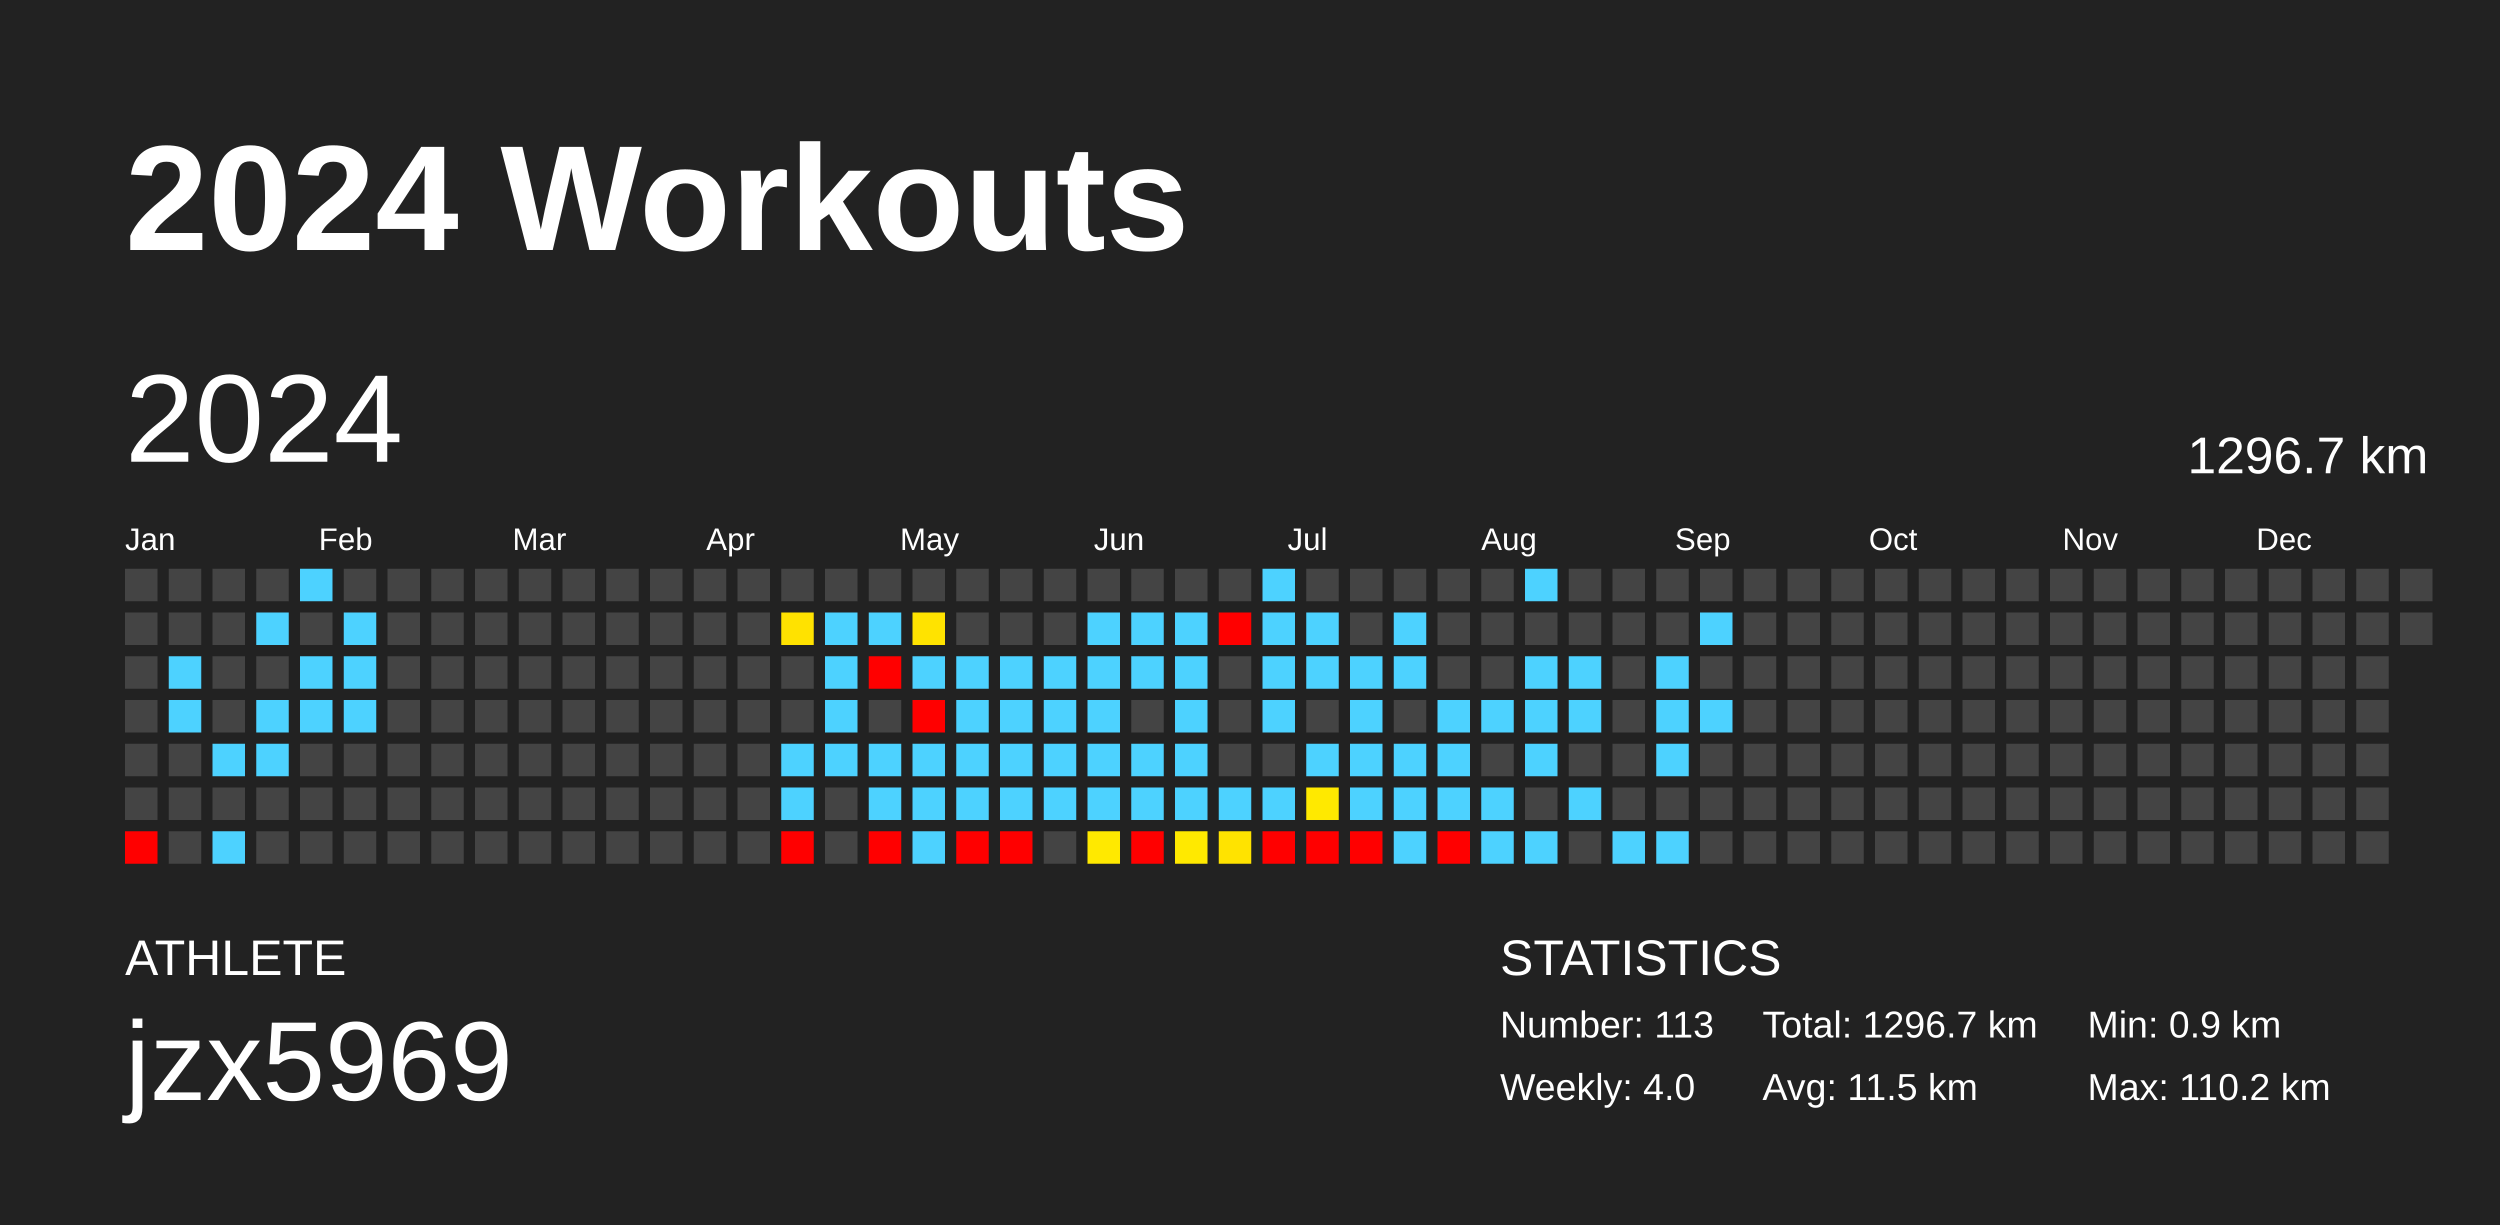
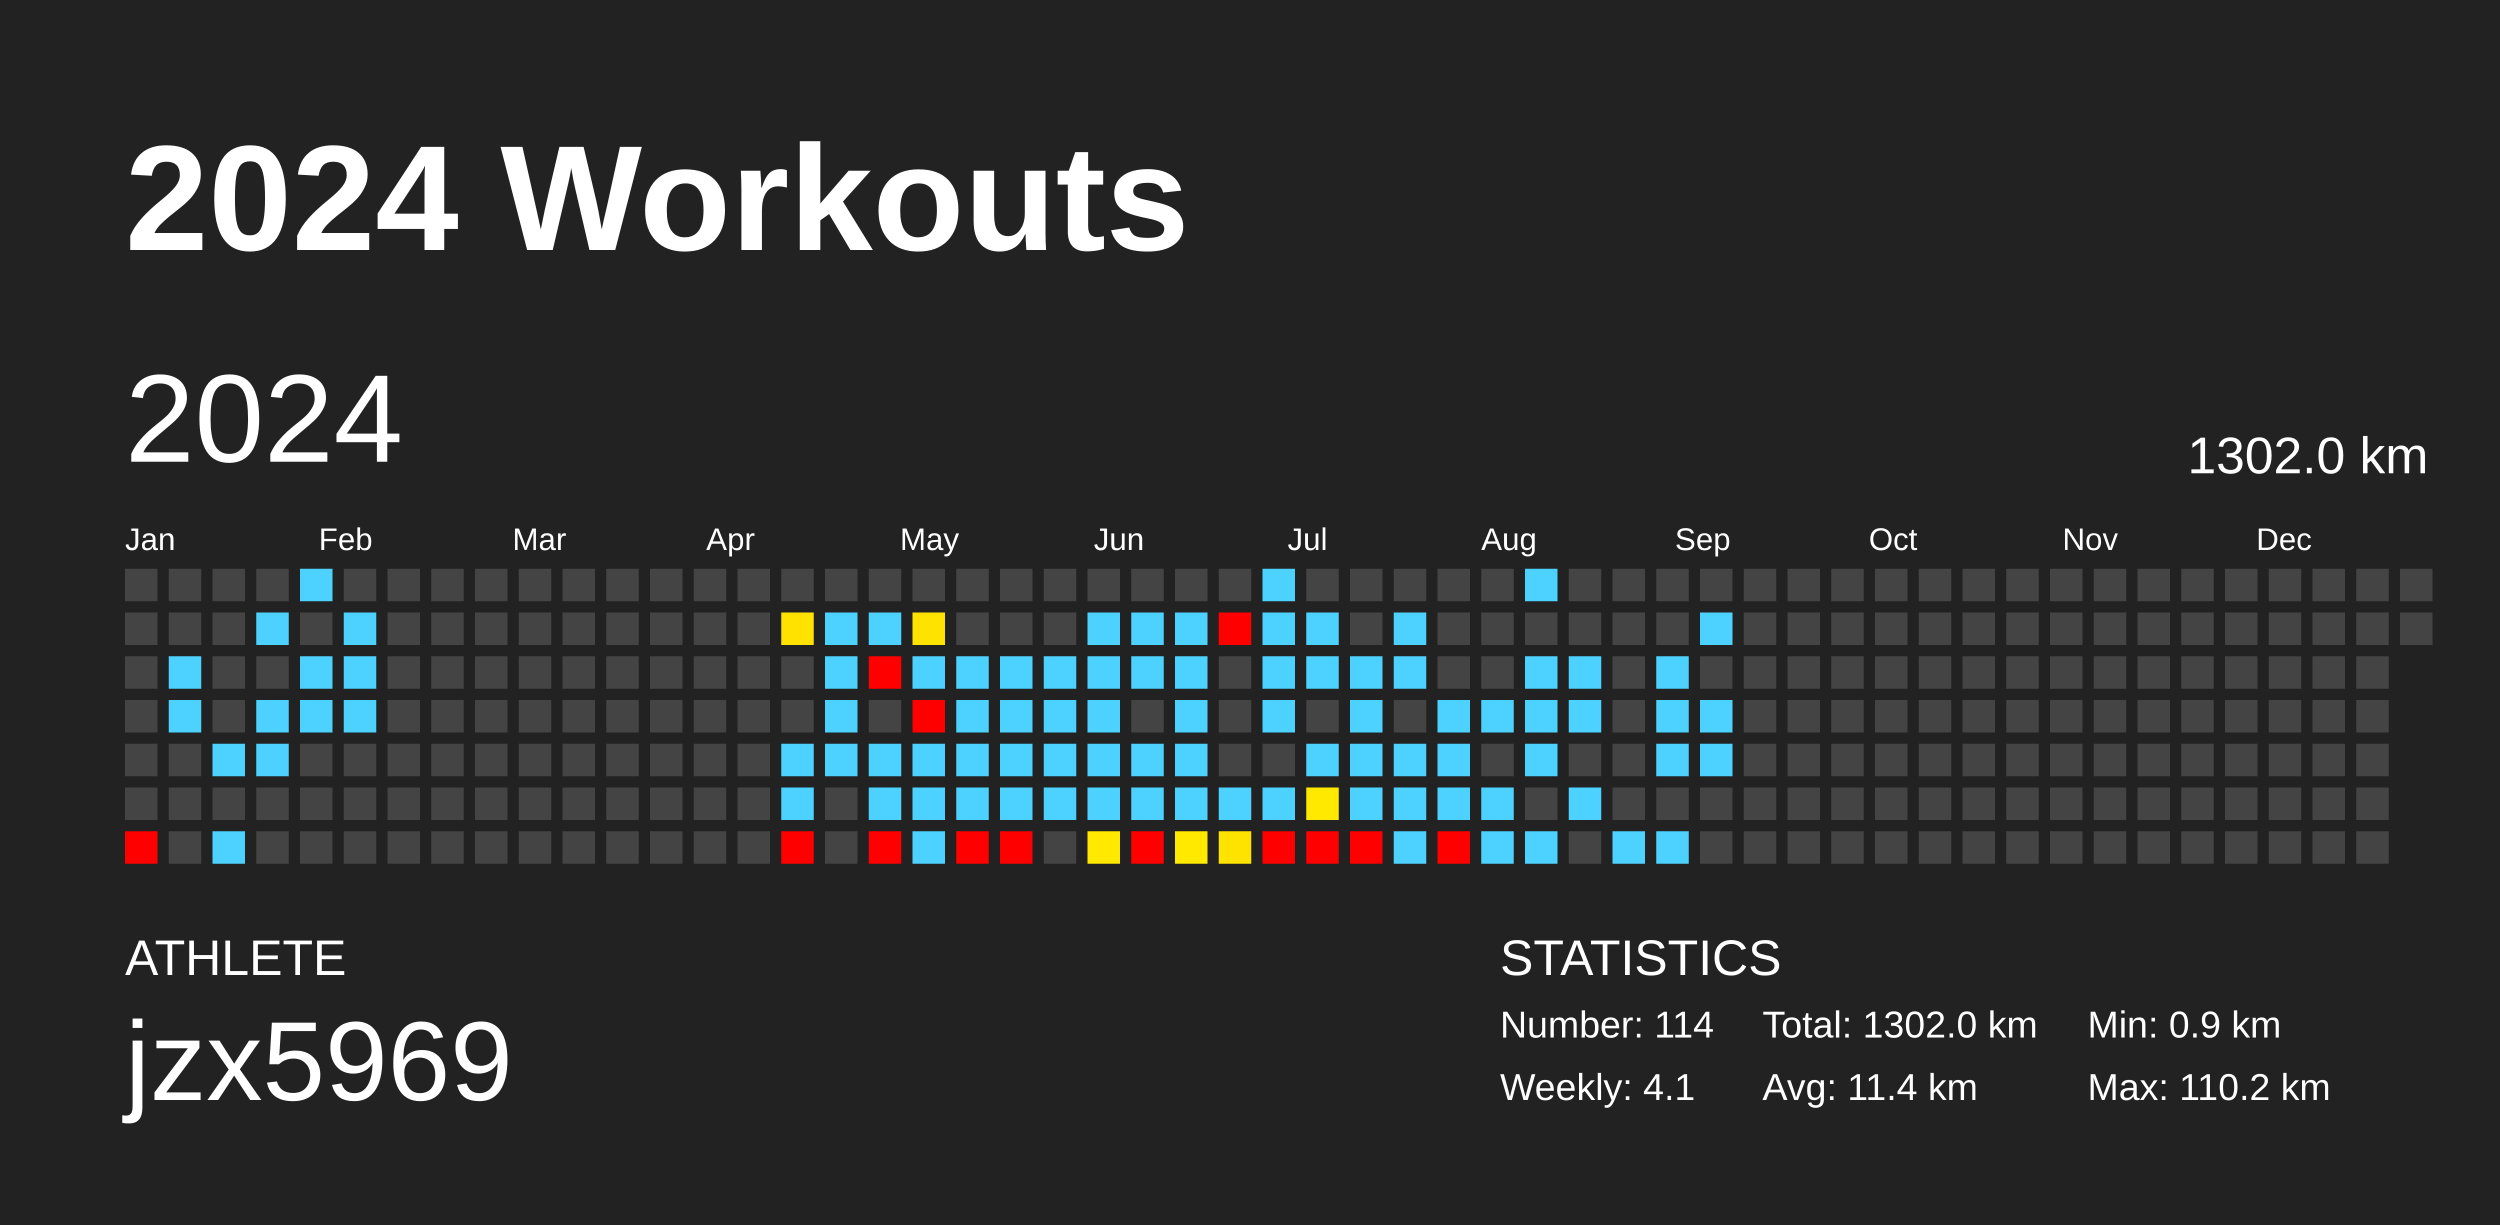
<svg xmlns="http://www.w3.org/2000/svg" baseProfile="full" height="98mm" version="1.1" viewBox="0,0,200,98" width="200mm">
  <defs />
  <rect fill="#222222" height="98" width="200" x="0" y="0" />
  <text fill="#FFFFFF" style="font-size:12px; font-family:Arial; font-weight:bold;" x="10" y="20">2024 Workouts</text>
  <text fill="#FFFFFF" style="font-size:4px; font-family:Arial" x="10" y="78">ATHLETE</text>
  <text fill="#FFFFFF" style="font-size:9px; font-family:Arial" x="10" y="88">jzx5969</text>
  <text fill="#FFFFFF" style="font-size:4px; font-family:Arial" x="120" y="78">STATISTICS</text>
-   <text fill="#FFFFFF" style="font-size:3px; font-family:Arial" x="120" y="83">Number: 113</text>
-   <text fill="#FFFFFF" style="font-size:3px; font-family:Arial" x="120" y="88">Weekly: 4.0</text>
-   <text fill="#FFFFFF" style="font-size:3px; font-family:Arial" x="141" y="83">Total: 1296.7 km</text>
-   <text fill="#FFFFFF" style="font-size:3px; font-family:Arial" x="141" y="88">Avg: 11.5 km</text>
+   <text fill="#FFFFFF" style="font-size:3px; font-family:Arial" x="120" y="83">Number: 114</text>
+   <text fill="#FFFFFF" style="font-size:3px; font-family:Arial" x="120" y="88">Weekly: 4.1</text>
+   <text fill="#FFFFFF" style="font-size:3px; font-family:Arial" x="141" y="83">Total: 1302.0 km</text>
+   <text fill="#FFFFFF" style="font-size:3px; font-family:Arial" x="141" y="88">Avg: 11.4 km</text>
  <text fill="#FFFFFF" style="font-size:3px; font-family:Arial" x="167" y="83">Min: 0.9 km</text>
  <text fill="#FFFFFF" style="font-size:3px; font-family:Arial" x="167" y="88">Max: 110.2 km</text>
  <text dominant-baseline="hanging" fill="#FFFFFF" style="font-size:10.0px; font-family:Arial;" x="10" y="30">2024</text>
-   <text dominant-baseline="hanging" fill="#FFFFFF" style="font-size:4.125px; font-family:Arial;" x="175" y="35">1296.7 km</text>
+   <text dominant-baseline="hanging" fill="#FFFFFF" style="font-size:4.125px; font-family:Arial;" x="175" y="35">1302.0 km</text>
  <text fill="#FFFFFF" style="font-size:2.5px; font-family:Arial" x="10.0" y="44">Jan</text>
  <text fill="#FFFFFF" style="font-size:2.5px; font-family:Arial" x="25.5" y="44">Feb</text>
  <text fill="#FFFFFF" style="font-size:2.5px; font-family:Arial" x="41.0" y="44">Mar</text>
  <text fill="#FFFFFF" style="font-size:2.5px; font-family:Arial" x="56.5" y="44">Apr</text>
  <text fill="#FFFFFF" style="font-size:2.5px; font-family:Arial" x="72.0" y="44">May</text>
  <text fill="#FFFFFF" style="font-size:2.5px; font-family:Arial" x="87.5" y="44">Jun</text>
  <text fill="#FFFFFF" style="font-size:2.5px; font-family:Arial" x="103.0" y="44">Jul</text>
  <text fill="#FFFFFF" style="font-size:2.5px; font-family:Arial" x="118.5" y="44">Aug</text>
  <text fill="#FFFFFF" style="font-size:2.5px; font-family:Arial" x="134.0" y="44">Sep</text>
  <text fill="#FFFFFF" style="font-size:2.5px; font-family:Arial" x="149.5" y="44">Oct</text>
  <text fill="#FFFFFF" style="font-size:2.5px; font-family:Arial" x="165.0" y="44">Nov</text>
  <text fill="#FFFFFF" style="font-size:2.5px; font-family:Arial" x="180.5" y="44">Dec</text>
  <rect fill="#444444" height="2.6" width="2.6" x="10.0" y="45.5" />
  <rect fill="#444444" height="2.6" width="2.6" x="10.0" y="49.0" />
  <rect fill="#444444" height="2.6" width="2.6" x="10.0" y="52.5" />
  <rect fill="#444444" height="2.6" width="2.6" x="10.0" y="56.0" />
  <rect fill="#444444" height="2.6" width="2.6" x="10.0" y="59.5" />
  <rect fill="#444444" height="2.6" width="2.6" x="10.0" y="63.0" />
  <rect fill="red" height="2.6" width="2.6" x="10.0" y="66.5" />
  <rect fill="#444444" height="2.6" width="2.6" x="13.5" y="45.5" />
  <rect fill="#444444" height="2.6" width="2.6" x="13.5" y="49.0" />
  <rect fill="#4dd2ff" height="2.6" width="2.6" x="13.5" y="52.5" />
  <rect fill="#4dd2ff" height="2.6" width="2.6" x="13.5" y="56.0" />
  <rect fill="#444444" height="2.6" width="2.6" x="13.5" y="59.5" />
  <rect fill="#444444" height="2.6" width="2.6" x="13.5" y="63.0" />
  <rect fill="#444444" height="2.6" width="2.6" x="13.5" y="66.5" />
  <rect fill="#444444" height="2.6" width="2.6" x="17.0" y="45.5" />
  <rect fill="#444444" height="2.6" width="2.6" x="17.0" y="49.0" />
  <rect fill="#444444" height="2.6" width="2.6" x="17.0" y="52.5" />
  <rect fill="#444444" height="2.6" width="2.6" x="17.0" y="56.0" />
  <rect fill="#4dd2ff" height="2.6" width="2.6" x="17.0" y="59.5" />
  <rect fill="#444444" height="2.6" width="2.6" x="17.0" y="63.0" />
  <rect fill="#4dd2ff" height="2.6" width="2.6" x="17.0" y="66.5" />
  <rect fill="#444444" height="2.6" width="2.6" x="20.5" y="45.5" />
  <rect fill="#4dd2ff" height="2.6" width="2.6" x="20.5" y="49.0" />
  <rect fill="#444444" height="2.6" width="2.6" x="20.5" y="52.5" />
  <rect fill="#4dd2ff" height="2.6" width="2.6" x="20.5" y="56.0" />
  <rect fill="#4dd2ff" height="2.6" width="2.6" x="20.5" y="59.5" />
  <rect fill="#444444" height="2.6" width="2.6" x="20.5" y="63.0" />
  <rect fill="#444444" height="2.6" width="2.6" x="20.5" y="66.5" />
  <rect fill="#4dd2ff" height="2.6" width="2.6" x="24.0" y="45.5" />
  <rect fill="#444444" height="2.6" width="2.6" x="24.0" y="49.0" />
  <rect fill="#4dd2ff" height="2.6" width="2.6" x="24.0" y="52.5" />
  <rect fill="#4dd2ff" height="2.6" width="2.6" x="24.0" y="56.0" />
  <rect fill="#444444" height="2.6" width="2.6" x="24.0" y="59.5" />
  <rect fill="#444444" height="2.6" width="2.6" x="24.0" y="63.0" />
  <rect fill="#444444" height="2.6" width="2.6" x="24.0" y="66.5" />
  <rect fill="#444444" height="2.6" width="2.6" x="27.5" y="45.5" />
  <rect fill="#4dd2ff" height="2.6" width="2.6" x="27.5" y="49.0" />
  <rect fill="#4dd2ff" height="2.6" width="2.6" x="27.5" y="52.5" />
  <rect fill="#4dd2ff" height="2.6" width="2.6" x="27.5" y="56.0" />
  <rect fill="#444444" height="2.6" width="2.6" x="27.5" y="59.5" />
  <rect fill="#444444" height="2.6" width="2.6" x="27.5" y="63.0" />
  <rect fill="#444444" height="2.6" width="2.6" x="27.5" y="66.5" />
  <rect fill="#444444" height="2.6" width="2.6" x="31.0" y="45.5" />
  <rect fill="#444444" height="2.6" width="2.6" x="31.0" y="49.0" />
  <rect fill="#444444" height="2.6" width="2.6" x="31.0" y="52.5" />
  <rect fill="#444444" height="2.6" width="2.6" x="31.0" y="56.0" />
  <rect fill="#444444" height="2.6" width="2.6" x="31.0" y="59.5" />
  <rect fill="#444444" height="2.6" width="2.6" x="31.0" y="63.0" />
  <rect fill="#444444" height="2.6" width="2.6" x="31.0" y="66.5" />
  <rect fill="#444444" height="2.6" width="2.6" x="34.5" y="45.5" />
  <rect fill="#444444" height="2.6" width="2.6" x="34.5" y="49.0" />
  <rect fill="#444444" height="2.6" width="2.6" x="34.5" y="52.5" />
  <rect fill="#444444" height="2.6" width="2.6" x="34.5" y="56.0" />
  <rect fill="#444444" height="2.6" width="2.6" x="34.5" y="59.5" />
  <rect fill="#444444" height="2.6" width="2.6" x="34.5" y="63.0" />
  <rect fill="#444444" height="2.6" width="2.6" x="34.5" y="66.5" />
  <rect fill="#444444" height="2.6" width="2.6" x="38.0" y="45.5" />
  <rect fill="#444444" height="2.6" width="2.6" x="38.0" y="49.0" />
  <rect fill="#444444" height="2.6" width="2.6" x="38.0" y="52.5" />
  <rect fill="#444444" height="2.6" width="2.6" x="38.0" y="56.0" />
  <rect fill="#444444" height="2.6" width="2.6" x="38.0" y="59.5" />
  <rect fill="#444444" height="2.6" width="2.6" x="38.0" y="63.0" />
  <rect fill="#444444" height="2.6" width="2.6" x="38.0" y="66.5" />
  <rect fill="#444444" height="2.6" width="2.6" x="41.5" y="45.5" />
  <rect fill="#444444" height="2.6" width="2.6" x="41.5" y="49.0" />
  <rect fill="#444444" height="2.6" width="2.6" x="41.5" y="52.5" />
  <rect fill="#444444" height="2.6" width="2.6" x="41.5" y="56.0" />
  <rect fill="#444444" height="2.6" width="2.6" x="41.5" y="59.5" />
  <rect fill="#444444" height="2.6" width="2.6" x="41.5" y="63.0" />
  <rect fill="#444444" height="2.6" width="2.6" x="41.5" y="66.5" />
  <rect fill="#444444" height="2.6" width="2.6" x="45.0" y="45.5" />
  <rect fill="#444444" height="2.6" width="2.6" x="45.0" y="49.0" />
  <rect fill="#444444" height="2.6" width="2.6" x="45.0" y="52.5" />
  <rect fill="#444444" height="2.6" width="2.6" x="45.0" y="56.0" />
  <rect fill="#444444" height="2.6" width="2.6" x="45.0" y="59.5" />
  <rect fill="#444444" height="2.6" width="2.6" x="45.0" y="63.0" />
  <rect fill="#444444" height="2.6" width="2.6" x="45.0" y="66.5" />
  <rect fill="#444444" height="2.6" width="2.6" x="48.5" y="45.5" />
  <rect fill="#444444" height="2.6" width="2.6" x="48.5" y="49.0" />
  <rect fill="#444444" height="2.6" width="2.6" x="48.5" y="52.5" />
  <rect fill="#444444" height="2.6" width="2.6" x="48.5" y="56.0" />
  <rect fill="#444444" height="2.6" width="2.6" x="48.5" y="59.5" />
  <rect fill="#444444" height="2.6" width="2.6" x="48.5" y="63.0" />
  <rect fill="#444444" height="2.6" width="2.6" x="48.5" y="66.5" />
  <rect fill="#444444" height="2.6" width="2.6" x="52.0" y="45.5" />
  <rect fill="#444444" height="2.6" width="2.6" x="52.0" y="49.0" />
  <rect fill="#444444" height="2.6" width="2.6" x="52.0" y="52.5" />
  <rect fill="#444444" height="2.6" width="2.6" x="52.0" y="56.0" />
  <rect fill="#444444" height="2.6" width="2.6" x="52.0" y="59.5" />
  <rect fill="#444444" height="2.6" width="2.6" x="52.0" y="63.0" />
  <rect fill="#444444" height="2.6" width="2.6" x="52.0" y="66.5" />
  <rect fill="#444444" height="2.6" width="2.6" x="55.5" y="45.5" />
  <rect fill="#444444" height="2.6" width="2.6" x="55.5" y="49.0" />
  <rect fill="#444444" height="2.6" width="2.6" x="55.5" y="52.5" />
  <rect fill="#444444" height="2.6" width="2.6" x="55.5" y="56.0" />
  <rect fill="#444444" height="2.6" width="2.6" x="55.5" y="59.5" />
  <rect fill="#444444" height="2.6" width="2.6" x="55.5" y="63.0" />
  <rect fill="#444444" height="2.6" width="2.6" x="55.5" y="66.5" />
  <rect fill="#444444" height="2.6" width="2.6" x="59.0" y="45.5" />
  <rect fill="#444444" height="2.6" width="2.6" x="59.0" y="49.0" />
  <rect fill="#444444" height="2.6" width="2.6" x="59.0" y="52.5" />
  <rect fill="#444444" height="2.6" width="2.6" x="59.0" y="56.0" />
  <rect fill="#444444" height="2.6" width="2.6" x="59.0" y="59.5" />
  <rect fill="#444444" height="2.6" width="2.6" x="59.0" y="63.0" />
  <rect fill="#444444" height="2.6" width="2.6" x="59.0" y="66.5" />
  <rect fill="#444444" height="2.6" width="2.6" x="62.5" y="45.5" />
  <rect fill="#ffe200" height="2.6" width="2.6" x="62.5" y="49.0" />
  <rect fill="#444444" height="2.6" width="2.6" x="62.5" y="52.5" />
  <rect fill="#444444" height="2.6" width="2.6" x="62.5" y="56.0" />
  <rect fill="#4dd2ff" height="2.6" width="2.6" x="62.5" y="59.5" />
  <rect fill="#4dd2ff" height="2.6" width="2.6" x="62.5" y="63.0" />
  <rect fill="red" height="2.6" width="2.6" x="62.5" y="66.5" />
  <rect fill="#444444" height="2.6" width="2.6" x="66.0" y="45.5" />
  <rect fill="#4dd2ff" height="2.6" width="2.6" x="66.0" y="49.0" />
  <rect fill="#4dd2ff" height="2.6" width="2.6" x="66.0" y="52.5" />
  <rect fill="#4dd2ff" height="2.6" width="2.6" x="66.0" y="56.0" />
  <rect fill="#4dd2ff" height="2.6" width="2.6" x="66.0" y="59.5" />
  <rect fill="#444444" height="2.6" width="2.6" x="66.0" y="63.0" />
  <rect fill="#444444" height="2.6" width="2.6" x="66.0" y="66.5" />
  <rect fill="#444444" height="2.6" width="2.6" x="69.5" y="45.5" />
  <rect fill="#4dd2ff" height="2.6" width="2.6" x="69.5" y="49.0" />
  <rect fill="red" height="2.6" width="2.6" x="69.5" y="52.5" />
  <rect fill="#444444" height="2.6" width="2.6" x="69.5" y="56.0" />
  <rect fill="#4dd2ff" height="2.6" width="2.6" x="69.5" y="59.5" />
  <rect fill="#4dd2ff" height="2.6" width="2.6" x="69.5" y="63.0" />
  <rect fill="red" height="2.6" width="2.6" x="69.5" y="66.5" />
  <rect fill="#444444" height="2.6" width="2.6" x="73.0" y="45.5" />
  <rect fill="#ffe300" height="2.6" width="2.6" x="73.0" y="49.0" />
  <rect fill="#4dd2ff" height="2.6" width="2.6" x="73.0" y="52.5" />
  <rect fill="red" height="2.6" width="2.6" x="73.0" y="56.0" />
  <rect fill="#4dd2ff" height="2.6" width="2.6" x="73.0" y="59.5" />
  <rect fill="#4dd2ff" height="2.6" width="2.6" x="73.0" y="63.0" />
  <rect fill="#4dd2ff" height="2.6" width="2.6" x="73.0" y="66.5" />
  <rect fill="#444444" height="2.6" width="2.6" x="76.5" y="45.5" />
  <rect fill="#444444" height="2.6" width="2.6" x="76.5" y="49.0" />
  <rect fill="#4dd2ff" height="2.6" width="2.6" x="76.5" y="52.5" />
  <rect fill="#4dd2ff" height="2.6" width="2.6" x="76.5" y="56.0" />
  <rect fill="#4dd2ff" height="2.6" width="2.6" x="76.5" y="59.5" />
  <rect fill="#4dd2ff" height="2.6" width="2.6" x="76.5" y="63.0" />
  <rect fill="red" height="2.6" width="2.6" x="76.5" y="66.5" />
  <rect fill="#444444" height="2.6" width="2.6" x="80.0" y="45.5" />
  <rect fill="#444444" height="2.6" width="2.6" x="80.0" y="49.0" />
  <rect fill="#4dd2ff" height="2.6" width="2.6" x="80.0" y="52.5" />
  <rect fill="#4dd2ff" height="2.6" width="2.6" x="80.0" y="56.0" />
  <rect fill="#4dd2ff" height="2.6" width="2.6" x="80.0" y="59.5" />
  <rect fill="#4dd2ff" height="2.6" width="2.6" x="80.0" y="63.0" />
  <rect fill="red" height="2.6" width="2.6" x="80.0" y="66.5" />
  <rect fill="#444444" height="2.6" width="2.6" x="83.5" y="45.5" />
  <rect fill="#444444" height="2.6" width="2.6" x="83.5" y="49.0" />
  <rect fill="#4dd2ff" height="2.6" width="2.6" x="83.5" y="52.5" />
  <rect fill="#4dd2ff" height="2.6" width="2.6" x="83.5" y="56.0" />
  <rect fill="#4dd2ff" height="2.6" width="2.6" x="83.5" y="59.5" />
  <rect fill="#4dd2ff" height="2.6" width="2.6" x="83.5" y="63.0" />
  <rect fill="#444444" height="2.6" width="2.6" x="83.5" y="66.5" />
  <rect fill="#444444" height="2.6" width="2.6" x="87.0" y="45.5" />
  <rect fill="#4dd2ff" height="2.6" width="2.6" x="87.0" y="49.0" />
  <rect fill="#4dd2ff" height="2.6" width="2.6" x="87.0" y="52.5" />
  <rect fill="#4dd2ff" height="2.6" width="2.6" x="87.0" y="56.0" />
  <rect fill="#4dd2ff" height="2.6" width="2.6" x="87.0" y="59.5" />
  <rect fill="#4dd2ff" height="2.6" width="2.6" x="87.0" y="63.0" />
  <rect fill="#ffe900" height="2.6" width="2.6" x="87.0" y="66.5" />
  <rect fill="#444444" height="2.6" width="2.6" x="90.5" y="45.5" />
  <rect fill="#4dd2ff" height="2.6" width="2.6" x="90.5" y="49.0" />
  <rect fill="#4dd2ff" height="2.6" width="2.6" x="90.5" y="52.5" />
  <rect fill="#444444" height="2.6" width="2.6" x="90.5" y="56.0" />
  <rect fill="#4dd2ff" height="2.6" width="2.6" x="90.5" y="59.5" />
  <rect fill="#4dd2ff" height="2.6" width="2.6" x="90.5" y="63.0" />
  <rect fill="red" height="2.6" width="2.6" x="90.5" y="66.5" />
  <rect fill="#444444" height="2.6" width="2.6" x="94.0" y="45.5" />
  <rect fill="#4dd2ff" height="2.6" width="2.6" x="94.0" y="49.0" />
  <rect fill="#4dd2ff" height="2.6" width="2.6" x="94.0" y="52.5" />
  <rect fill="#4dd2ff" height="2.6" width="2.6" x="94.0" y="56.0" />
  <rect fill="#4dd2ff" height="2.6" width="2.6" x="94.0" y="59.5" />
  <rect fill="#4dd2ff" height="2.6" width="2.6" x="94.0" y="63.0" />
  <rect fill="#ffe900" height="2.6" width="2.6" x="94.0" y="66.5" />
  <rect fill="#444444" height="2.6" width="2.6" x="97.5" y="45.5" />
  <rect fill="red" height="2.6" width="2.6" x="97.5" y="49.0" />
  <rect fill="#444444" height="2.6" width="2.6" x="97.5" y="52.5" />
  <rect fill="#444444" height="2.6" width="2.6" x="97.5" y="56.0" />
  <rect fill="#444444" height="2.6" width="2.6" x="97.5" y="59.5" />
  <rect fill="#4dd2ff" height="2.6" width="2.6" x="97.5" y="63.0" />
  <rect fill="#ffe300" height="2.6" width="2.6" x="97.5" y="66.5" />
  <rect fill="#4dd2ff" height="2.6" width="2.6" x="101.0" y="45.5" />
  <rect fill="#4dd2ff" height="2.6" width="2.6" x="101.0" y="49.0" />
  <rect fill="#4dd2ff" height="2.6" width="2.6" x="101.0" y="52.5" />
  <rect fill="#4dd2ff" height="2.6" width="2.6" x="101.0" y="56.0" />
  <rect fill="#444444" height="2.6" width="2.6" x="101.0" y="59.5" />
  <rect fill="#4dd2ff" height="2.6" width="2.6" x="101.0" y="63.0" />
  <rect fill="red" height="2.6" width="2.6" x="101.0" y="66.5" />
  <rect fill="#444444" height="2.6" width="2.6" x="104.5" y="45.5" />
  <rect fill="#4dd2ff" height="2.6" width="2.6" x="104.5" y="49.0" />
  <rect fill="#4dd2ff" height="2.6" width="2.6" x="104.5" y="52.5" />
  <rect fill="#444444" height="2.6" width="2.6" x="104.5" y="56.0" />
  <rect fill="#4dd2ff" height="2.6" width="2.6" x="104.5" y="59.5" />
  <rect fill="#ffe900" height="2.6" width="2.6" x="104.5" y="63.0" />
  <rect fill="red" height="2.6" width="2.6" x="104.5" y="66.5" />
  <rect fill="#444444" height="2.6" width="2.6" x="108.0" y="45.5" />
  <rect fill="#444444" height="2.6" width="2.6" x="108.0" y="49.0" />
  <rect fill="#4dd2ff" height="2.6" width="2.6" x="108.0" y="52.5" />
  <rect fill="#4dd2ff" height="2.6" width="2.6" x="108.0" y="56.0" />
  <rect fill="#4dd2ff" height="2.6" width="2.6" x="108.0" y="59.5" />
  <rect fill="#4dd2ff" height="2.6" width="2.6" x="108.0" y="63.0" />
  <rect fill="red" height="2.6" width="2.6" x="108.0" y="66.5" />
  <rect fill="#444444" height="2.6" width="2.6" x="111.5" y="45.5" />
  <rect fill="#4dd2ff" height="2.6" width="2.6" x="111.5" y="49.0" />
  <rect fill="#4dd2ff" height="2.6" width="2.6" x="111.5" y="52.5" />
  <rect fill="#444444" height="2.6" width="2.6" x="111.5" y="56.0" />
  <rect fill="#4dd2ff" height="2.6" width="2.6" x="111.5" y="59.5" />
  <rect fill="#4dd2ff" height="2.6" width="2.6" x="111.5" y="63.0" />
  <rect fill="#4dd2ff" height="2.6" width="2.6" x="111.5" y="66.5" />
  <rect fill="#444444" height="2.6" width="2.6" x="115.0" y="45.5" />
  <rect fill="#444444" height="2.6" width="2.6" x="115.0" y="49.0" />
  <rect fill="#444444" height="2.6" width="2.6" x="115.0" y="52.5" />
  <rect fill="#4dd2ff" height="2.6" width="2.6" x="115.0" y="56.0" />
  <rect fill="#4dd2ff" height="2.6" width="2.6" x="115.0" y="59.5" />
  <rect fill="#4dd2ff" height="2.6" width="2.6" x="115.0" y="63.0" />
  <rect fill="red" height="2.6" width="2.6" x="115.0" y="66.5" />
  <rect fill="#444444" height="2.6" width="2.6" x="118.5" y="45.5" />
  <rect fill="#444444" height="2.6" width="2.6" x="118.5" y="49.0" />
  <rect fill="#444444" height="2.6" width="2.6" x="118.5" y="52.5" />
  <rect fill="#4dd2ff" height="2.6" width="2.6" x="118.5" y="56.0" />
  <rect fill="#444444" height="2.6" width="2.6" x="118.5" y="59.5" />
  <rect fill="#4dd2ff" height="2.6" width="2.6" x="118.5" y="63.0" />
  <rect fill="#4dd2ff" height="2.6" width="2.6" x="118.5" y="66.5" />
  <rect fill="#4dd2ff" height="2.6" width="2.6" x="122.0" y="45.5" />
  <rect fill="#444444" height="2.6" width="2.6" x="122.0" y="49.0" />
  <rect fill="#4dd2ff" height="2.6" width="2.6" x="122.0" y="52.5" />
  <rect fill="#4dd2ff" height="2.6" width="2.6" x="122.0" y="56.0" />
  <rect fill="#4dd2ff" height="2.6" width="2.6" x="122.0" y="59.5" />
  <rect fill="#444444" height="2.6" width="2.6" x="122.0" y="63.0" />
  <rect fill="#4dd2ff" height="2.6" width="2.6" x="122.0" y="66.5" />
  <rect fill="#444444" height="2.6" width="2.6" x="125.5" y="45.5" />
  <rect fill="#444444" height="2.6" width="2.6" x="125.5" y="49.0" />
  <rect fill="#4dd2ff" height="2.6" width="2.6" x="125.5" y="52.5" />
  <rect fill="#4dd2ff" height="2.6" width="2.6" x="125.5" y="56.0" />
  <rect fill="#444444" height="2.6" width="2.6" x="125.5" y="59.5" />
  <rect fill="#4dd2ff" height="2.6" width="2.6" x="125.5" y="63.0" />
  <rect fill="#444444" height="2.6" width="2.6" x="125.5" y="66.5" />
  <rect fill="#444444" height="2.6" width="2.6" x="129.0" y="45.5" />
  <rect fill="#444444" height="2.6" width="2.6" x="129.0" y="49.0" />
  <rect fill="#444444" height="2.6" width="2.6" x="129.0" y="52.5" />
  <rect fill="#444444" height="2.6" width="2.6" x="129.0" y="56.0" />
  <rect fill="#444444" height="2.6" width="2.6" x="129.0" y="59.5" />
  <rect fill="#444444" height="2.6" width="2.6" x="129.0" y="63.0" />
  <rect fill="#4dd2ff" height="2.6" width="2.6" x="129.0" y="66.5" />
  <rect fill="#444444" height="2.6" width="2.6" x="132.5" y="45.5" />
  <rect fill="#444444" height="2.6" width="2.6" x="132.5" y="49.0" />
  <rect fill="#4dd2ff" height="2.6" width="2.6" x="132.5" y="52.5" />
  <rect fill="#4dd2ff" height="2.6" width="2.6" x="132.5" y="56.0" />
  <rect fill="#4dd2ff" height="2.6" width="2.6" x="132.5" y="59.5" />
  <rect fill="#444444" height="2.6" width="2.6" x="132.5" y="63.0" />
  <rect fill="#4dd2ff" height="2.6" width="2.6" x="132.5" y="66.5" />
  <rect fill="#444444" height="2.6" width="2.6" x="136.0" y="45.5" />
  <rect fill="#4dd2ff" height="2.6" width="2.6" x="136.0" y="49.0" />
  <rect fill="#444444" height="2.6" width="2.6" x="136.0" y="52.5" />
  <rect fill="#4dd2ff" height="2.6" width="2.6" x="136.0" y="56.0" />
-   <rect fill="#444444" height="2.6" width="2.6" x="136.0" y="59.5" />
+   <rect fill="#4dd2ff" height="2.6" width="2.6" x="136.0" y="59.5" />
  <rect fill="#444444" height="2.6" width="2.6" x="136.0" y="63.0" />
  <rect fill="#444444" height="2.6" width="2.6" x="136.0" y="66.5" />
  <rect fill="#444444" height="2.6" width="2.6" x="139.5" y="45.5" />
  <rect fill="#444444" height="2.6" width="2.6" x="139.5" y="49.0" />
  <rect fill="#444444" height="2.6" width="2.6" x="139.5" y="52.5" />
  <rect fill="#444444" height="2.6" width="2.6" x="139.5" y="56.0" />
  <rect fill="#444444" height="2.6" width="2.6" x="139.5" y="59.5" />
  <rect fill="#444444" height="2.6" width="2.6" x="139.5" y="63.0" />
  <rect fill="#444444" height="2.6" width="2.6" x="139.5" y="66.5" />
  <rect fill="#444444" height="2.6" width="2.6" x="143.0" y="45.5" />
  <rect fill="#444444" height="2.6" width="2.6" x="143.0" y="49.0" />
  <rect fill="#444444" height="2.6" width="2.6" x="143.0" y="52.5" />
  <rect fill="#444444" height="2.6" width="2.6" x="143.0" y="56.0" />
  <rect fill="#444444" height="2.6" width="2.6" x="143.0" y="59.5" />
  <rect fill="#444444" height="2.6" width="2.6" x="143.0" y="63.0" />
  <rect fill="#444444" height="2.6" width="2.6" x="143.0" y="66.5" />
  <rect fill="#444444" height="2.6" width="2.6" x="146.5" y="45.5" />
  <rect fill="#444444" height="2.6" width="2.6" x="146.5" y="49.0" />
  <rect fill="#444444" height="2.6" width="2.6" x="146.5" y="52.5" />
  <rect fill="#444444" height="2.6" width="2.6" x="146.5" y="56.0" />
  <rect fill="#444444" height="2.6" width="2.6" x="146.5" y="59.5" />
  <rect fill="#444444" height="2.6" width="2.6" x="146.5" y="63.0" />
  <rect fill="#444444" height="2.6" width="2.6" x="146.5" y="66.5" />
  <rect fill="#444444" height="2.6" width="2.6" x="150.0" y="45.5" />
  <rect fill="#444444" height="2.6" width="2.6" x="150.0" y="49.0" />
  <rect fill="#444444" height="2.6" width="2.6" x="150.0" y="52.5" />
  <rect fill="#444444" height="2.6" width="2.6" x="150.0" y="56.0" />
  <rect fill="#444444" height="2.6" width="2.6" x="150.0" y="59.5" />
  <rect fill="#444444" height="2.6" width="2.6" x="150.0" y="63.0" />
  <rect fill="#444444" height="2.6" width="2.6" x="150.0" y="66.5" />
  <rect fill="#444444" height="2.6" width="2.6" x="153.5" y="45.5" />
  <rect fill="#444444" height="2.6" width="2.6" x="153.5" y="49.0" />
  <rect fill="#444444" height="2.6" width="2.6" x="153.5" y="52.5" />
  <rect fill="#444444" height="2.6" width="2.6" x="153.5" y="56.0" />
  <rect fill="#444444" height="2.6" width="2.6" x="153.5" y="59.5" />
  <rect fill="#444444" height="2.6" width="2.6" x="153.5" y="63.0" />
  <rect fill="#444444" height="2.6" width="2.6" x="153.5" y="66.5" />
  <rect fill="#444444" height="2.6" width="2.6" x="157.0" y="45.5" />
  <rect fill="#444444" height="2.6" width="2.6" x="157.0" y="49.0" />
  <rect fill="#444444" height="2.6" width="2.6" x="157.0" y="52.5" />
  <rect fill="#444444" height="2.6" width="2.6" x="157.0" y="56.0" />
  <rect fill="#444444" height="2.6" width="2.6" x="157.0" y="59.5" />
  <rect fill="#444444" height="2.6" width="2.6" x="157.0" y="63.0" />
  <rect fill="#444444" height="2.6" width="2.6" x="157.0" y="66.5" />
  <rect fill="#444444" height="2.6" width="2.6" x="160.5" y="45.5" />
  <rect fill="#444444" height="2.6" width="2.6" x="160.5" y="49.0" />
  <rect fill="#444444" height="2.6" width="2.6" x="160.5" y="52.5" />
  <rect fill="#444444" height="2.6" width="2.6" x="160.5" y="56.0" />
  <rect fill="#444444" height="2.6" width="2.6" x="160.5" y="59.5" />
  <rect fill="#444444" height="2.6" width="2.6" x="160.5" y="63.0" />
  <rect fill="#444444" height="2.6" width="2.6" x="160.5" y="66.5" />
  <rect fill="#444444" height="2.6" width="2.6" x="164.0" y="45.5" />
  <rect fill="#444444" height="2.6" width="2.6" x="164.0" y="49.0" />
  <rect fill="#444444" height="2.6" width="2.6" x="164.0" y="52.5" />
  <rect fill="#444444" height="2.6" width="2.6" x="164.0" y="56.0" />
  <rect fill="#444444" height="2.6" width="2.6" x="164.0" y="59.5" />
  <rect fill="#444444" height="2.6" width="2.6" x="164.0" y="63.0" />
  <rect fill="#444444" height="2.6" width="2.6" x="164.0" y="66.5" />
  <rect fill="#444444" height="2.6" width="2.6" x="167.5" y="45.5" />
  <rect fill="#444444" height="2.6" width="2.6" x="167.5" y="49.0" />
  <rect fill="#444444" height="2.6" width="2.6" x="167.5" y="52.5" />
  <rect fill="#444444" height="2.6" width="2.6" x="167.5" y="56.0" />
  <rect fill="#444444" height="2.6" width="2.6" x="167.5" y="59.5" />
  <rect fill="#444444" height="2.6" width="2.6" x="167.5" y="63.0" />
  <rect fill="#444444" height="2.6" width="2.6" x="167.5" y="66.5" />
  <rect fill="#444444" height="2.6" width="2.6" x="171.0" y="45.5" />
  <rect fill="#444444" height="2.6" width="2.6" x="171.0" y="49.0" />
  <rect fill="#444444" height="2.6" width="2.6" x="171.0" y="52.5" />
  <rect fill="#444444" height="2.6" width="2.6" x="171.0" y="56.0" />
  <rect fill="#444444" height="2.6" width="2.6" x="171.0" y="59.5" />
  <rect fill="#444444" height="2.6" width="2.6" x="171.0" y="63.0" />
  <rect fill="#444444" height="2.6" width="2.6" x="171.0" y="66.5" />
  <rect fill="#444444" height="2.6" width="2.6" x="174.5" y="45.5" />
  <rect fill="#444444" height="2.6" width="2.6" x="174.5" y="49.0" />
  <rect fill="#444444" height="2.6" width="2.6" x="174.5" y="52.5" />
  <rect fill="#444444" height="2.6" width="2.6" x="174.5" y="56.0" />
  <rect fill="#444444" height="2.6" width="2.6" x="174.5" y="59.5" />
  <rect fill="#444444" height="2.6" width="2.6" x="174.5" y="63.0" />
  <rect fill="#444444" height="2.6" width="2.6" x="174.5" y="66.5" />
  <rect fill="#444444" height="2.6" width="2.6" x="178.0" y="45.5" />
  <rect fill="#444444" height="2.6" width="2.6" x="178.0" y="49.0" />
  <rect fill="#444444" height="2.6" width="2.6" x="178.0" y="52.5" />
  <rect fill="#444444" height="2.6" width="2.6" x="178.0" y="56.0" />
  <rect fill="#444444" height="2.6" width="2.6" x="178.0" y="59.5" />
  <rect fill="#444444" height="2.6" width="2.6" x="178.0" y="63.0" />
  <rect fill="#444444" height="2.6" width="2.6" x="178.0" y="66.5" />
  <rect fill="#444444" height="2.6" width="2.6" x="181.5" y="45.5" />
  <rect fill="#444444" height="2.6" width="2.6" x="181.5" y="49.0" />
  <rect fill="#444444" height="2.6" width="2.6" x="181.5" y="52.5" />
  <rect fill="#444444" height="2.6" width="2.6" x="181.5" y="56.0" />
  <rect fill="#444444" height="2.6" width="2.6" x="181.5" y="59.5" />
  <rect fill="#444444" height="2.6" width="2.6" x="181.5" y="63.0" />
  <rect fill="#444444" height="2.6" width="2.6" x="181.5" y="66.5" />
  <rect fill="#444444" height="2.6" width="2.6" x="185.0" y="45.5" />
  <rect fill="#444444" height="2.6" width="2.6" x="185.0" y="49.0" />
  <rect fill="#444444" height="2.6" width="2.6" x="185.0" y="52.5" />
  <rect fill="#444444" height="2.6" width="2.6" x="185.0" y="56.0" />
  <rect fill="#444444" height="2.6" width="2.6" x="185.0" y="59.5" />
  <rect fill="#444444" height="2.6" width="2.6" x="185.0" y="63.0" />
  <rect fill="#444444" height="2.6" width="2.6" x="185.0" y="66.5" />
  <rect fill="#444444" height="2.6" width="2.6" x="188.5" y="45.5" />
  <rect fill="#444444" height="2.6" width="2.6" x="188.5" y="49.0" />
  <rect fill="#444444" height="2.6" width="2.6" x="188.5" y="52.5" />
  <rect fill="#444444" height="2.6" width="2.6" x="188.5" y="56.0" />
  <rect fill="#444444" height="2.6" width="2.6" x="188.5" y="59.5" />
  <rect fill="#444444" height="2.6" width="2.6" x="188.5" y="63.0" />
  <rect fill="#444444" height="2.6" width="2.6" x="188.5" y="66.5" />
  <rect fill="#444444" height="2.6" width="2.6" x="192.0" y="45.5" />
  <rect fill="#444444" height="2.6" width="2.6" x="192.0" y="49.0" />
</svg>
